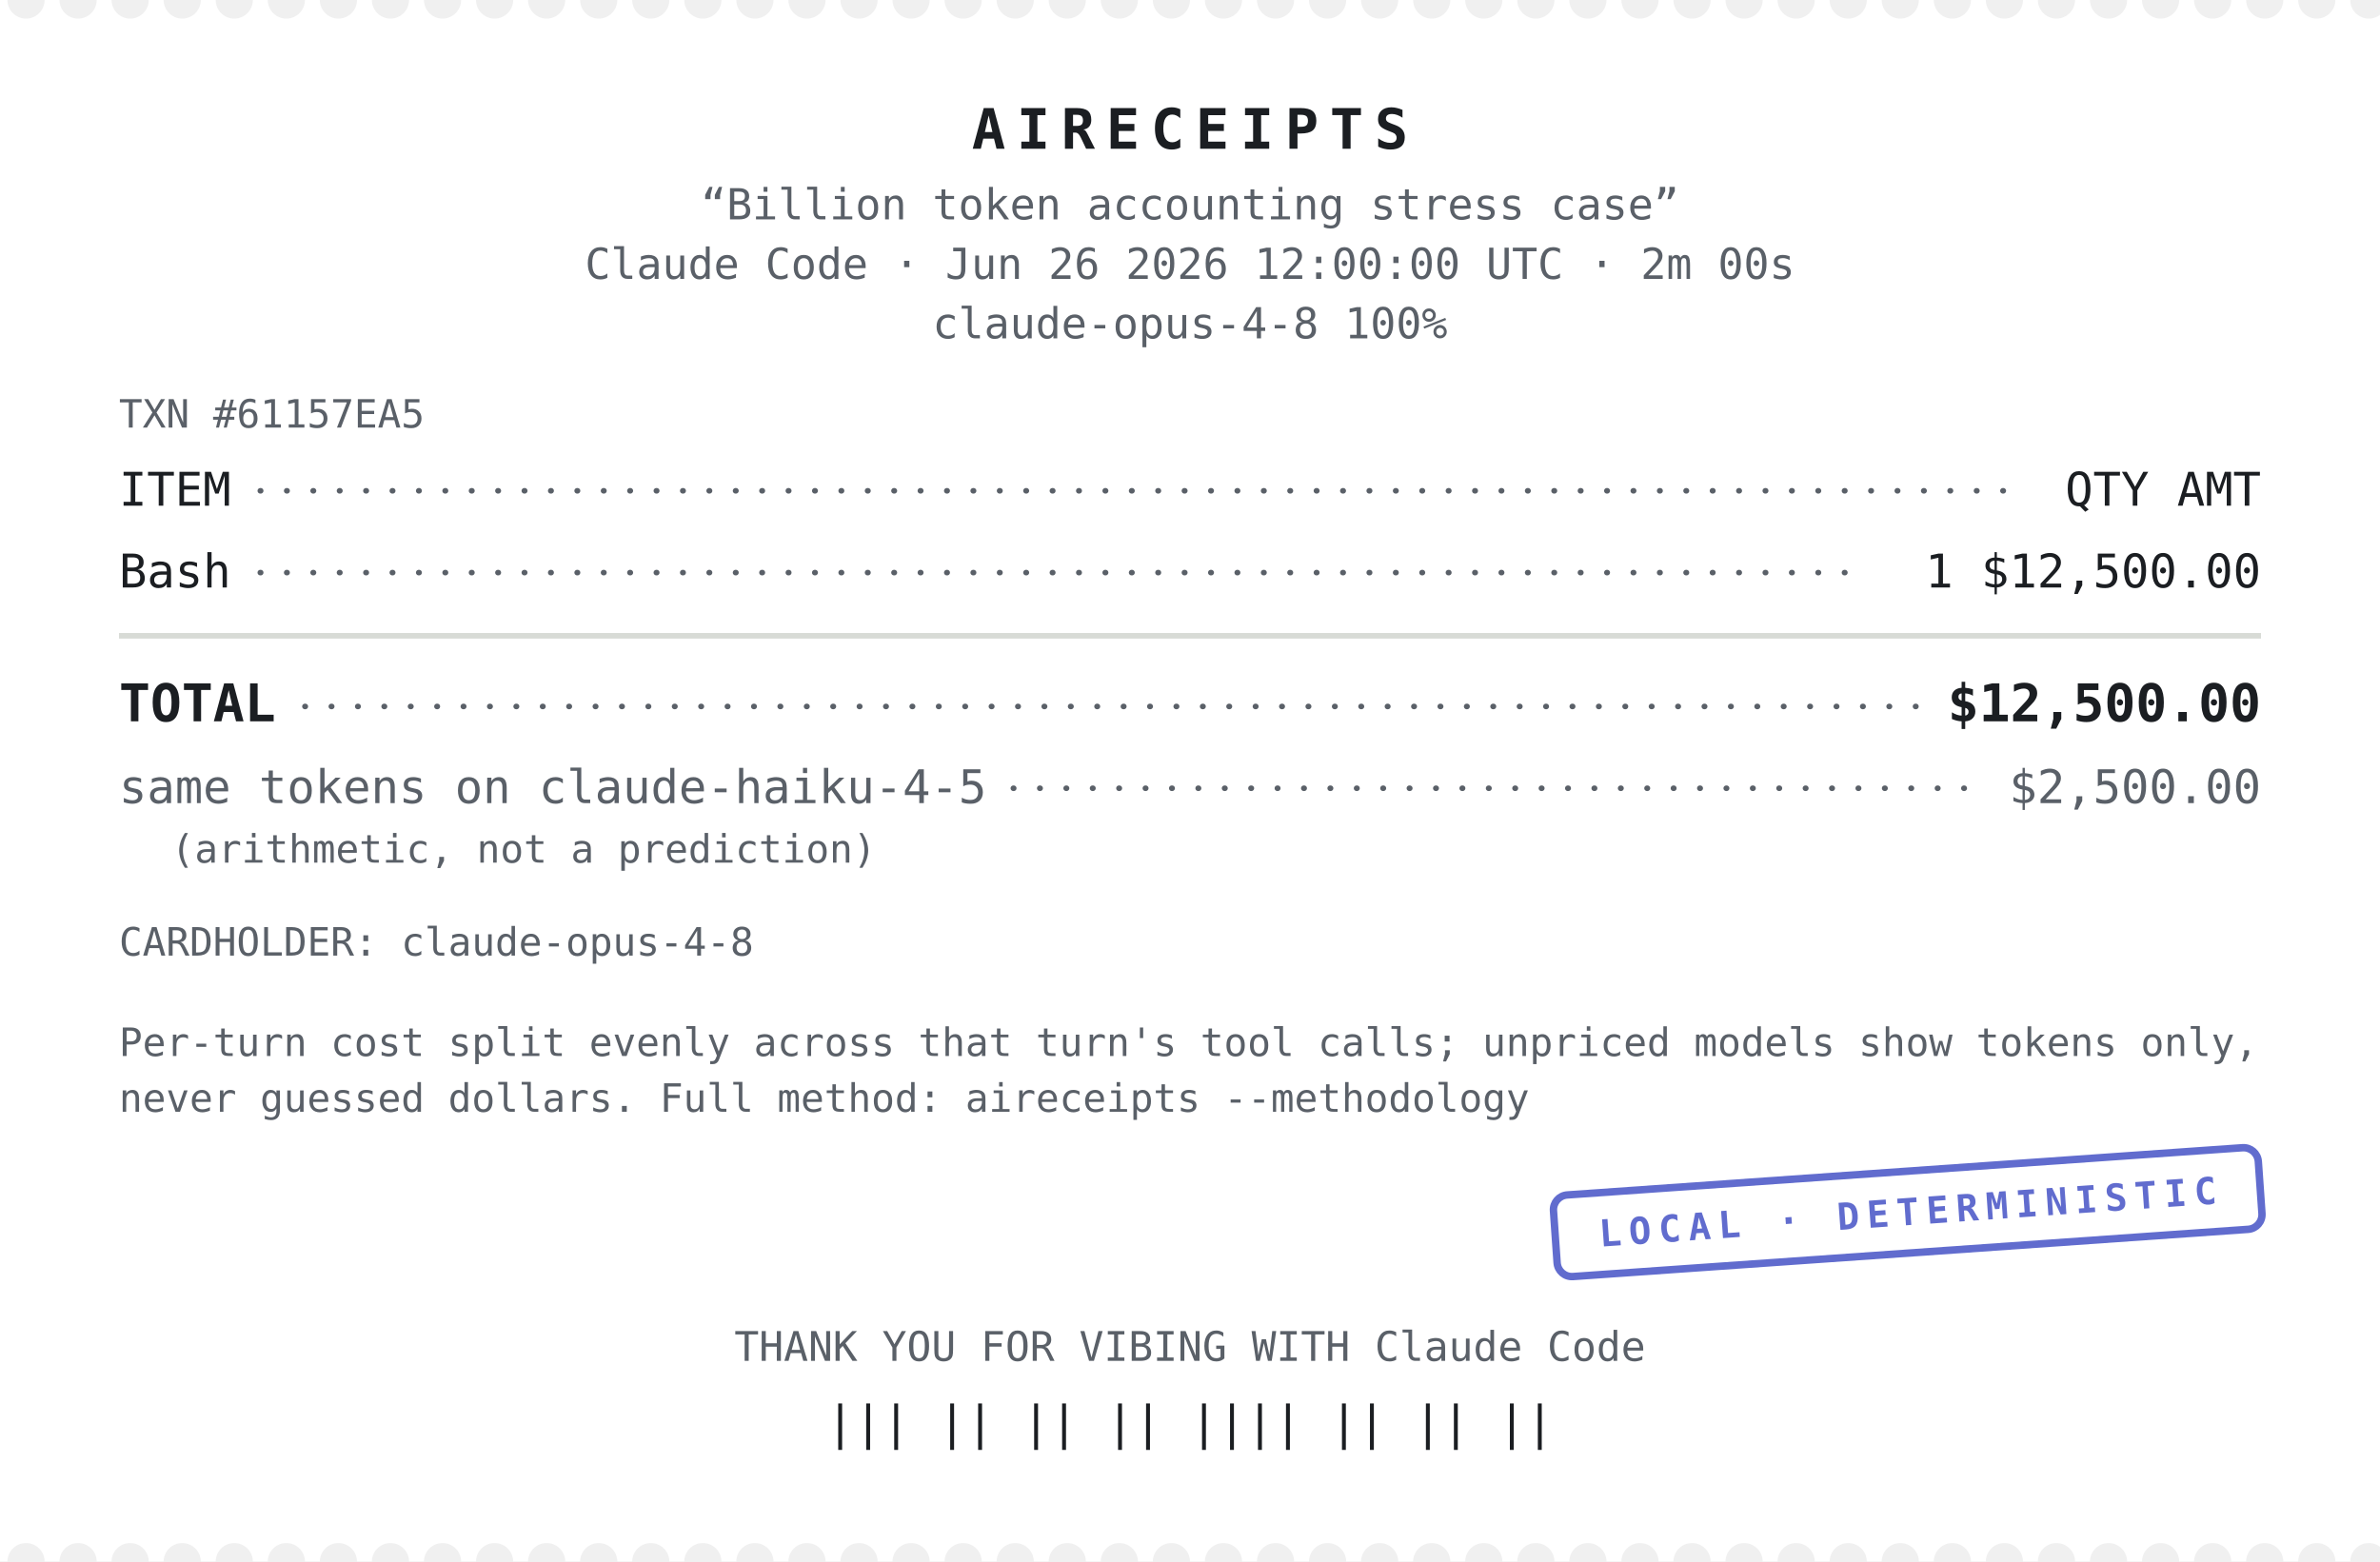
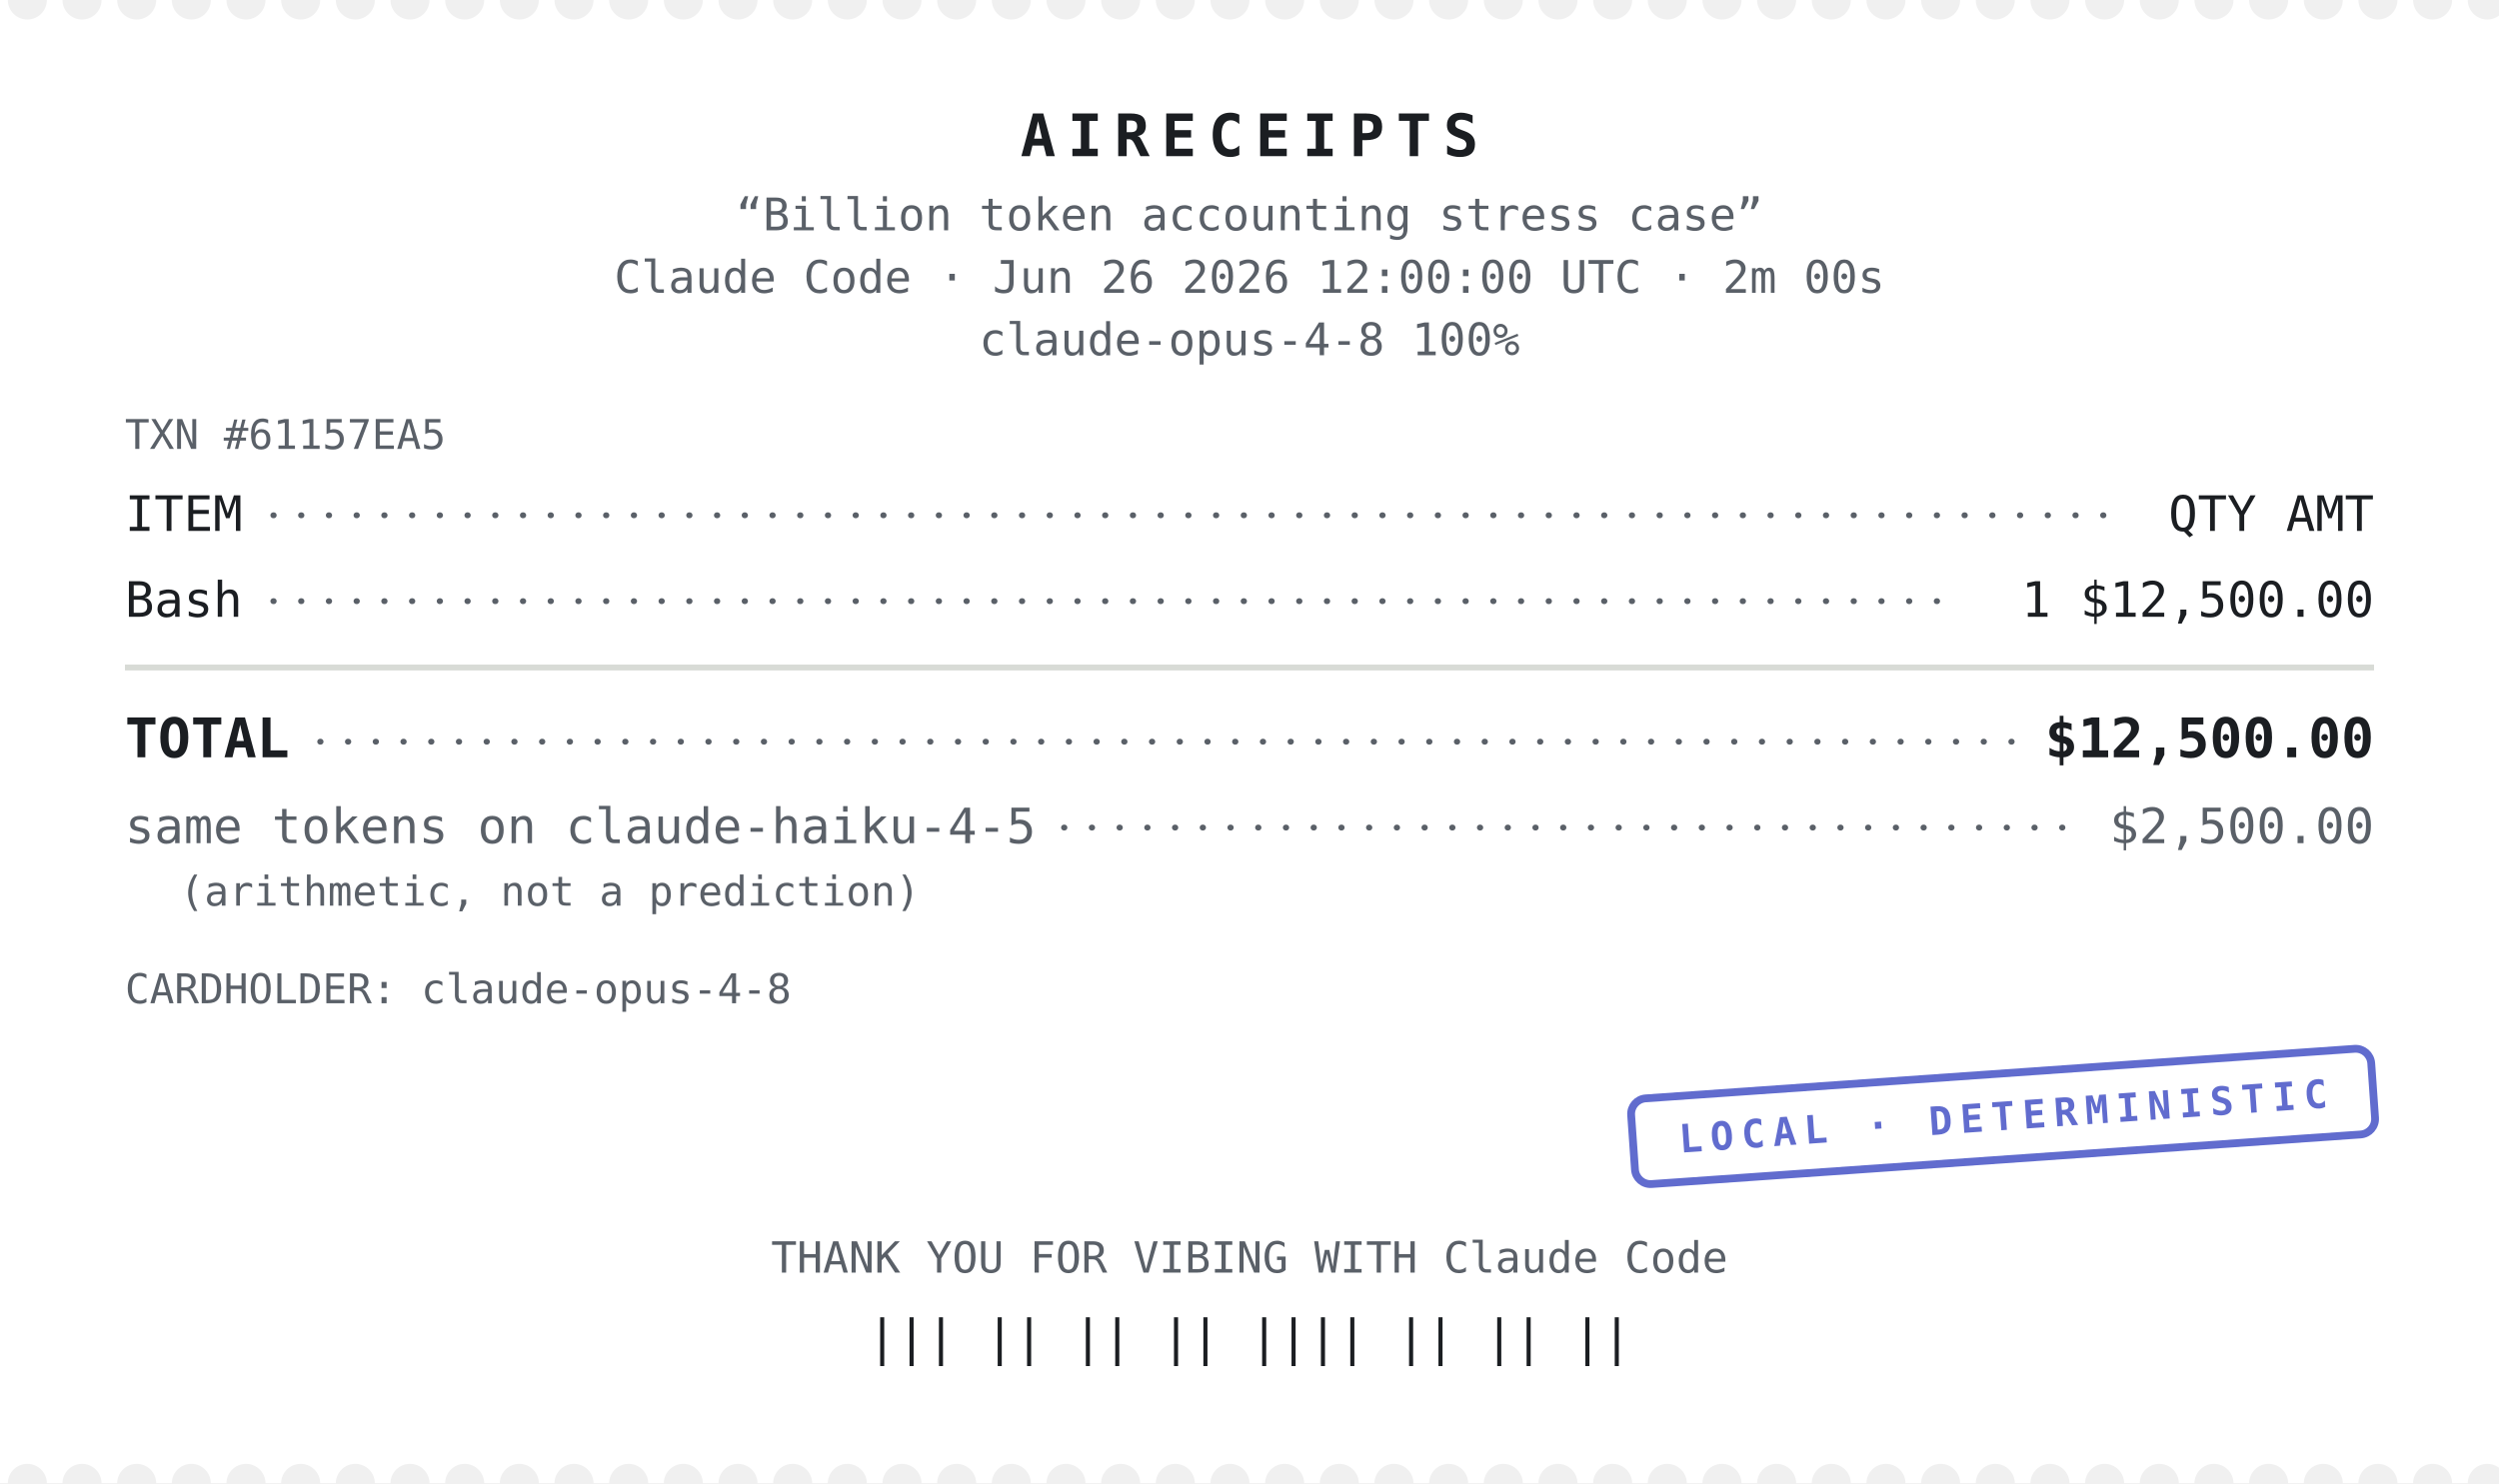
- <svg xmlns="http://www.w3.org/2000/svg" width="640" height="420" viewBox="0 0 640 420" font-family="&quot;SF Mono&quot;,&quot;Cascadia Code&quot;,&quot;JetBrains Mono&quot;,Menlo,Consolas,monospace" role="img" aria-label="aireceipts cost receipt">
+ <svg xmlns="http://www.w3.org/2000/svg" width="640" height="380" viewBox="0 0 640 380" font-family="&quot;SF Mono&quot;,&quot;Cascadia Code&quot;,&quot;JetBrains Mono&quot;,Menlo,Consolas,monospace" role="img" aria-label="aireceipts cost receipt">
  <g transform="translate(0 0)">
    <defs>
-       <mask id="perf-0" maskUnits="userSpaceOnUse" x="-5" y="-5" width="650" height="430">
-         <rect x="0" y="0" width="640" height="420" fill="#FFFFFF" />
+       <mask id="perf-0" maskUnits="userSpaceOnUse" x="-5" y="-5" width="650" height="390">
+         <rect x="0" y="0" width="640" height="380" fill="#FFFFFF" />
        <g class="perf-top">
          <circle cx="7" cy="0" r="5" fill="#000000" />
          <circle cx="21" cy="0" r="5" fill="#000000" />
          <circle cx="35" cy="0" r="5" fill="#000000" />
          <circle cx="49" cy="0" r="5" fill="#000000" />
          <circle cx="63" cy="0" r="5" fill="#000000" />
          <circle cx="77" cy="0" r="5" fill="#000000" />
          <circle cx="91" cy="0" r="5" fill="#000000" />
          <circle cx="105" cy="0" r="5" fill="#000000" />
          <circle cx="119" cy="0" r="5" fill="#000000" />
          <circle cx="133" cy="0" r="5" fill="#000000" />
          <circle cx="147" cy="0" r="5" fill="#000000" />
          <circle cx="161" cy="0" r="5" fill="#000000" />
          <circle cx="175" cy="0" r="5" fill="#000000" />
          <circle cx="189" cy="0" r="5" fill="#000000" />
          <circle cx="203" cy="0" r="5" fill="#000000" />
          <circle cx="217" cy="0" r="5" fill="#000000" />
          <circle cx="231" cy="0" r="5" fill="#000000" />
          <circle cx="245" cy="0" r="5" fill="#000000" />
          <circle cx="259" cy="0" r="5" fill="#000000" />
          <circle cx="273" cy="0" r="5" fill="#000000" />
          <circle cx="287" cy="0" r="5" fill="#000000" />
          <circle cx="301" cy="0" r="5" fill="#000000" />
          <circle cx="315" cy="0" r="5" fill="#000000" />
          <circle cx="329" cy="0" r="5" fill="#000000" />
          <circle cx="343" cy="0" r="5" fill="#000000" />
          <circle cx="357" cy="0" r="5" fill="#000000" />
          <circle cx="371" cy="0" r="5" fill="#000000" />
          <circle cx="385" cy="0" r="5" fill="#000000" />
          <circle cx="399" cy="0" r="5" fill="#000000" />
          <circle cx="413" cy="0" r="5" fill="#000000" />
          <circle cx="427" cy="0" r="5" fill="#000000" />
          <circle cx="441" cy="0" r="5" fill="#000000" />
          <circle cx="455" cy="0" r="5" fill="#000000" />
          <circle cx="469" cy="0" r="5" fill="#000000" />
          <circle cx="483" cy="0" r="5" fill="#000000" />
          <circle cx="497" cy="0" r="5" fill="#000000" />
          <circle cx="511" cy="0" r="5" fill="#000000" />
          <circle cx="525" cy="0" r="5" fill="#000000" />
          <circle cx="539" cy="0" r="5" fill="#000000" />
          <circle cx="553" cy="0" r="5" fill="#000000" />
          <circle cx="567" cy="0" r="5" fill="#000000" />
          <circle cx="581" cy="0" r="5" fill="#000000" />
          <circle cx="595" cy="0" r="5" fill="#000000" />
          <circle cx="609" cy="0" r="5" fill="#000000" />
          <circle cx="623" cy="0" r="5" fill="#000000" />
          <circle cx="637" cy="0" r="5" fill="#000000" />
        </g>
        <g class="perf-bottom">
-           <circle cx="7" cy="420" r="5" fill="#000000" />
-           <circle cx="21" cy="420" r="5" fill="#000000" />
-           <circle cx="35" cy="420" r="5" fill="#000000" />
-           <circle cx="49" cy="420" r="5" fill="#000000" />
-           <circle cx="63" cy="420" r="5" fill="#000000" />
-           <circle cx="77" cy="420" r="5" fill="#000000" />
-           <circle cx="91" cy="420" r="5" fill="#000000" />
-           <circle cx="105" cy="420" r="5" fill="#000000" />
-           <circle cx="119" cy="420" r="5" fill="#000000" />
-           <circle cx="133" cy="420" r="5" fill="#000000" />
-           <circle cx="147" cy="420" r="5" fill="#000000" />
-           <circle cx="161" cy="420" r="5" fill="#000000" />
-           <circle cx="175" cy="420" r="5" fill="#000000" />
-           <circle cx="189" cy="420" r="5" fill="#000000" />
-           <circle cx="203" cy="420" r="5" fill="#000000" />
-           <circle cx="217" cy="420" r="5" fill="#000000" />
-           <circle cx="231" cy="420" r="5" fill="#000000" />
-           <circle cx="245" cy="420" r="5" fill="#000000" />
-           <circle cx="259" cy="420" r="5" fill="#000000" />
-           <circle cx="273" cy="420" r="5" fill="#000000" />
-           <circle cx="287" cy="420" r="5" fill="#000000" />
-           <circle cx="301" cy="420" r="5" fill="#000000" />
-           <circle cx="315" cy="420" r="5" fill="#000000" />
-           <circle cx="329" cy="420" r="5" fill="#000000" />
-           <circle cx="343" cy="420" r="5" fill="#000000" />
-           <circle cx="357" cy="420" r="5" fill="#000000" />
-           <circle cx="371" cy="420" r="5" fill="#000000" />
-           <circle cx="385" cy="420" r="5" fill="#000000" />
-           <circle cx="399" cy="420" r="5" fill="#000000" />
-           <circle cx="413" cy="420" r="5" fill="#000000" />
-           <circle cx="427" cy="420" r="5" fill="#000000" />
-           <circle cx="441" cy="420" r="5" fill="#000000" />
-           <circle cx="455" cy="420" r="5" fill="#000000" />
-           <circle cx="469" cy="420" r="5" fill="#000000" />
-           <circle cx="483" cy="420" r="5" fill="#000000" />
-           <circle cx="497" cy="420" r="5" fill="#000000" />
-           <circle cx="511" cy="420" r="5" fill="#000000" />
-           <circle cx="525" cy="420" r="5" fill="#000000" />
-           <circle cx="539" cy="420" r="5" fill="#000000" />
-           <circle cx="553" cy="420" r="5" fill="#000000" />
-           <circle cx="567" cy="420" r="5" fill="#000000" />
-           <circle cx="581" cy="420" r="5" fill="#000000" />
-           <circle cx="595" cy="420" r="5" fill="#000000" />
-           <circle cx="609" cy="420" r="5" fill="#000000" />
-           <circle cx="623" cy="420" r="5" fill="#000000" />
-           <circle cx="637" cy="420" r="5" fill="#000000" />
+           <circle cx="7" cy="380" r="5" fill="#000000" />
+           <circle cx="21" cy="380" r="5" fill="#000000" />
+           <circle cx="35" cy="380" r="5" fill="#000000" />
+           <circle cx="49" cy="380" r="5" fill="#000000" />
+           <circle cx="63" cy="380" r="5" fill="#000000" />
+           <circle cx="77" cy="380" r="5" fill="#000000" />
+           <circle cx="91" cy="380" r="5" fill="#000000" />
+           <circle cx="105" cy="380" r="5" fill="#000000" />
+           <circle cx="119" cy="380" r="5" fill="#000000" />
+           <circle cx="133" cy="380" r="5" fill="#000000" />
+           <circle cx="147" cy="380" r="5" fill="#000000" />
+           <circle cx="161" cy="380" r="5" fill="#000000" />
+           <circle cx="175" cy="380" r="5" fill="#000000" />
+           <circle cx="189" cy="380" r="5" fill="#000000" />
+           <circle cx="203" cy="380" r="5" fill="#000000" />
+           <circle cx="217" cy="380" r="5" fill="#000000" />
+           <circle cx="231" cy="380" r="5" fill="#000000" />
+           <circle cx="245" cy="380" r="5" fill="#000000" />
+           <circle cx="259" cy="380" r="5" fill="#000000" />
+           <circle cx="273" cy="380" r="5" fill="#000000" />
+           <circle cx="287" cy="380" r="5" fill="#000000" />
+           <circle cx="301" cy="380" r="5" fill="#000000" />
+           <circle cx="315" cy="380" r="5" fill="#000000" />
+           <circle cx="329" cy="380" r="5" fill="#000000" />
+           <circle cx="343" cy="380" r="5" fill="#000000" />
+           <circle cx="357" cy="380" r="5" fill="#000000" />
+           <circle cx="371" cy="380" r="5" fill="#000000" />
+           <circle cx="385" cy="380" r="5" fill="#000000" />
+           <circle cx="399" cy="380" r="5" fill="#000000" />
+           <circle cx="413" cy="380" r="5" fill="#000000" />
+           <circle cx="427" cy="380" r="5" fill="#000000" />
+           <circle cx="441" cy="380" r="5" fill="#000000" />
+           <circle cx="455" cy="380" r="5" fill="#000000" />
+           <circle cx="469" cy="380" r="5" fill="#000000" />
+           <circle cx="483" cy="380" r="5" fill="#000000" />
+           <circle cx="497" cy="380" r="5" fill="#000000" />
+           <circle cx="511" cy="380" r="5" fill="#000000" />
+           <circle cx="525" cy="380" r="5" fill="#000000" />
+           <circle cx="539" cy="380" r="5" fill="#000000" />
+           <circle cx="553" cy="380" r="5" fill="#000000" />
+           <circle cx="567" cy="380" r="5" fill="#000000" />
+           <circle cx="581" cy="380" r="5" fill="#000000" />
+           <circle cx="595" cy="380" r="5" fill="#000000" />
+           <circle cx="609" cy="380" r="5" fill="#000000" />
+           <circle cx="623" cy="380" r="5" fill="#000000" />
+           <circle cx="637" cy="380" r="5" fill="#000000" />
        </g>
      </mask>
    </defs>
-     <rect x="0" y="0" width="640" height="420" fill="#FFFFFF" mask="url(#perf-0)" />
+     <rect x="0" y="0" width="640" height="380" fill="#FFFFFF" mask="url(#perf-0)" />
    <text x="320" y="40" font-size="15" fill="#1B1E22" text-anchor="middle" font-weight="700" letter-spacing="3">AIRECEIPTS</text>
    <text x="320" y="59" font-size="11.5" fill="#5A6068" text-anchor="middle">“Billion token accounting stress case”</text>
    <text x="320" y="75" font-size="11.5" fill="#5A6068" text-anchor="middle">Claude Code · Jun 26 2026 12:00:00 UTC · 2m 00s</text>
    <text x="320" y="91" font-size="11.5" fill="#5A6068" text-anchor="middle">claude-opus-4-8 100%</text>
    <text x="32" y="115" font-size="10.5" fill="#5A6068" text-anchor="start">TXN #61157EA5</text>
    <text x="32" y="136" font-size="12.5" fill="#1B1E22" text-anchor="start">ITEM</text>
    <text x="608" y="136" font-size="12.5" fill="#1B1E22" text-anchor="end">QTY  AMT</text>
    <line x1="70" y1="132" x2="540" y2="132" stroke="#5A6068" stroke-width="1.5" stroke-linecap="round" stroke-dasharray="0.1 7" />
    <text x="32" y="158" font-size="12.5" fill="#1B1E22" text-anchor="start">Bash</text>
    <text x="608" y="158" font-size="12.5" fill="#1B1E22" text-anchor="end">1  $12,500.00</text>
    <line x1="70" y1="154" x2="502.5" y2="154" stroke="#5A6068" stroke-width="1.5" stroke-linecap="round" stroke-dasharray="0.1 7" />
    <line x1="32" y1="171" x2="608" y2="171" stroke="#D8DBD6" stroke-width="1.5" />
    <text x="32" y="194" font-size="14" fill="#1B1E22" text-anchor="start" font-weight="700">TOTAL</text>
    <text x="608" y="194" font-size="14" fill="#1B1E22" text-anchor="end" font-weight="700">$12,500.00</text>
    <line x1="82" y1="190" x2="516" y2="190" stroke="#5A6068" stroke-width="1.5" stroke-linecap="round" stroke-dasharray="0.1 7" />
    <text x="32" y="216" font-size="12.5" fill="#5A6068" text-anchor="start" font-weight="400">same tokens on claude-haiku-4-5</text>
    <text x="608" y="216" font-size="12.5" fill="#5A6068" text-anchor="end" font-weight="400">$2,500.00</text>
    <line x1="272.5" y1="212" x2="532.5" y2="212" stroke="#5A6068" stroke-width="1.5" stroke-linecap="round" stroke-dasharray="0.1 7" />
    <text x="46" y="232" font-size="10.5" fill="#5A6068" text-anchor="start">(arithmetic, not a prediction)</text>
    <text x="32" y="257" font-size="10.5" fill="#5A6068" text-anchor="start">CARDHOLDER: claude-opus-4-8</text>
-     <text x="32" y="284" font-size="10.5" fill="#5A6068" text-anchor="start">Per-turn cost split evenly across that turn's tool calls; unpriced models show tokens only,</text>
-     <text x="32" y="299" font-size="10.5" fill="#5A6068" text-anchor="start">never guessed dollars. Full method: aireceipts --methodology</text>
-     <g class="stamp" opacity="0.8" transform="rotate(-4 513 326)">
-       <rect x="418" y="315" width="190" height="22" rx="4" fill="none" stroke="#3947C2" stroke-width="2" />
-       <text x="513" y="329.5" font-size="10" fill="#3947C2" text-anchor="middle" font-weight="700" letter-spacing="2">LOCAL · DETERMINISTIC</text>
+     <g class="stamp" opacity="0.8" transform="rotate(-4 513 286)">
+       <rect x="418" y="275" width="190" height="22" rx="4" fill="none" stroke="#3947C2" stroke-width="2" />
+       <text x="513" y="289.5" font-size="10" fill="#3947C2" text-anchor="middle" font-weight="700" letter-spacing="2">LOCAL · DETERMINISTIC</text>
    </g>
-     <text x="320" y="366" font-size="11" fill="#5A6068" text-anchor="middle">THANK YOU FOR VIBING WITH Claude Code</text>
-     <text x="320" y="387" font-size="12.5" fill="#1B1E22" text-anchor="middle">||| || || || |||| || || ||</text>
+     <text x="320" y="326" font-size="11" fill="#5A6068" text-anchor="middle">THANK YOU FOR VIBING WITH Claude Code</text>
+     <text x="320" y="347" font-size="12.5" fill="#1B1E22" text-anchor="middle">||| || || || |||| || || ||</text>
  </g>
</svg>
